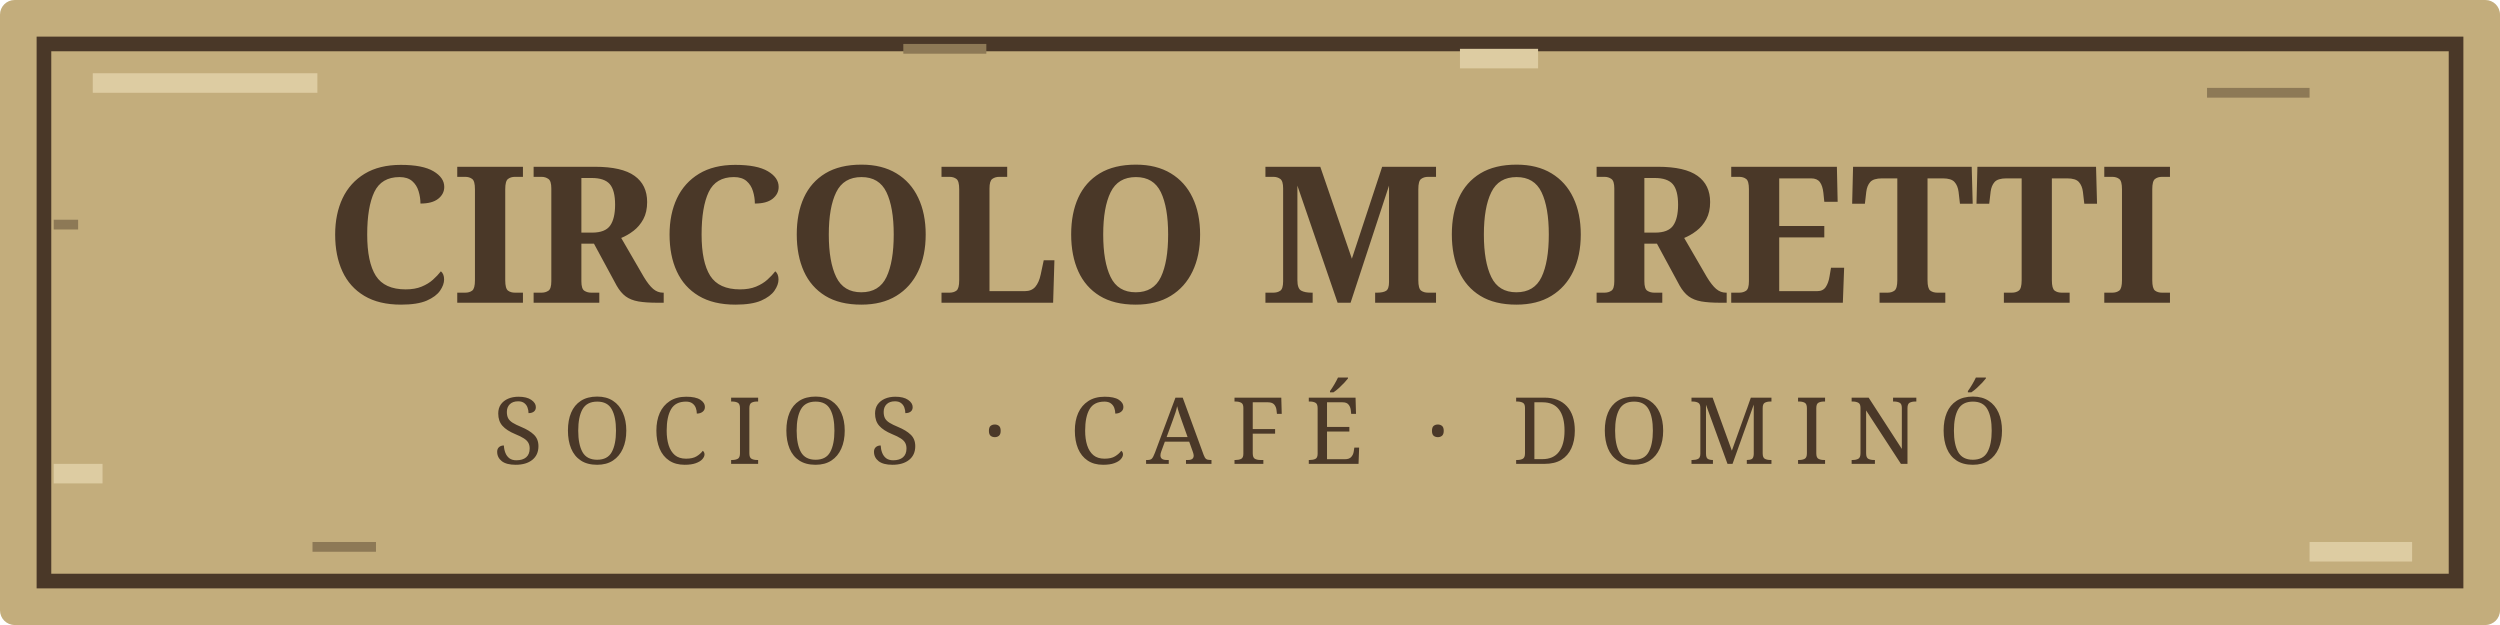
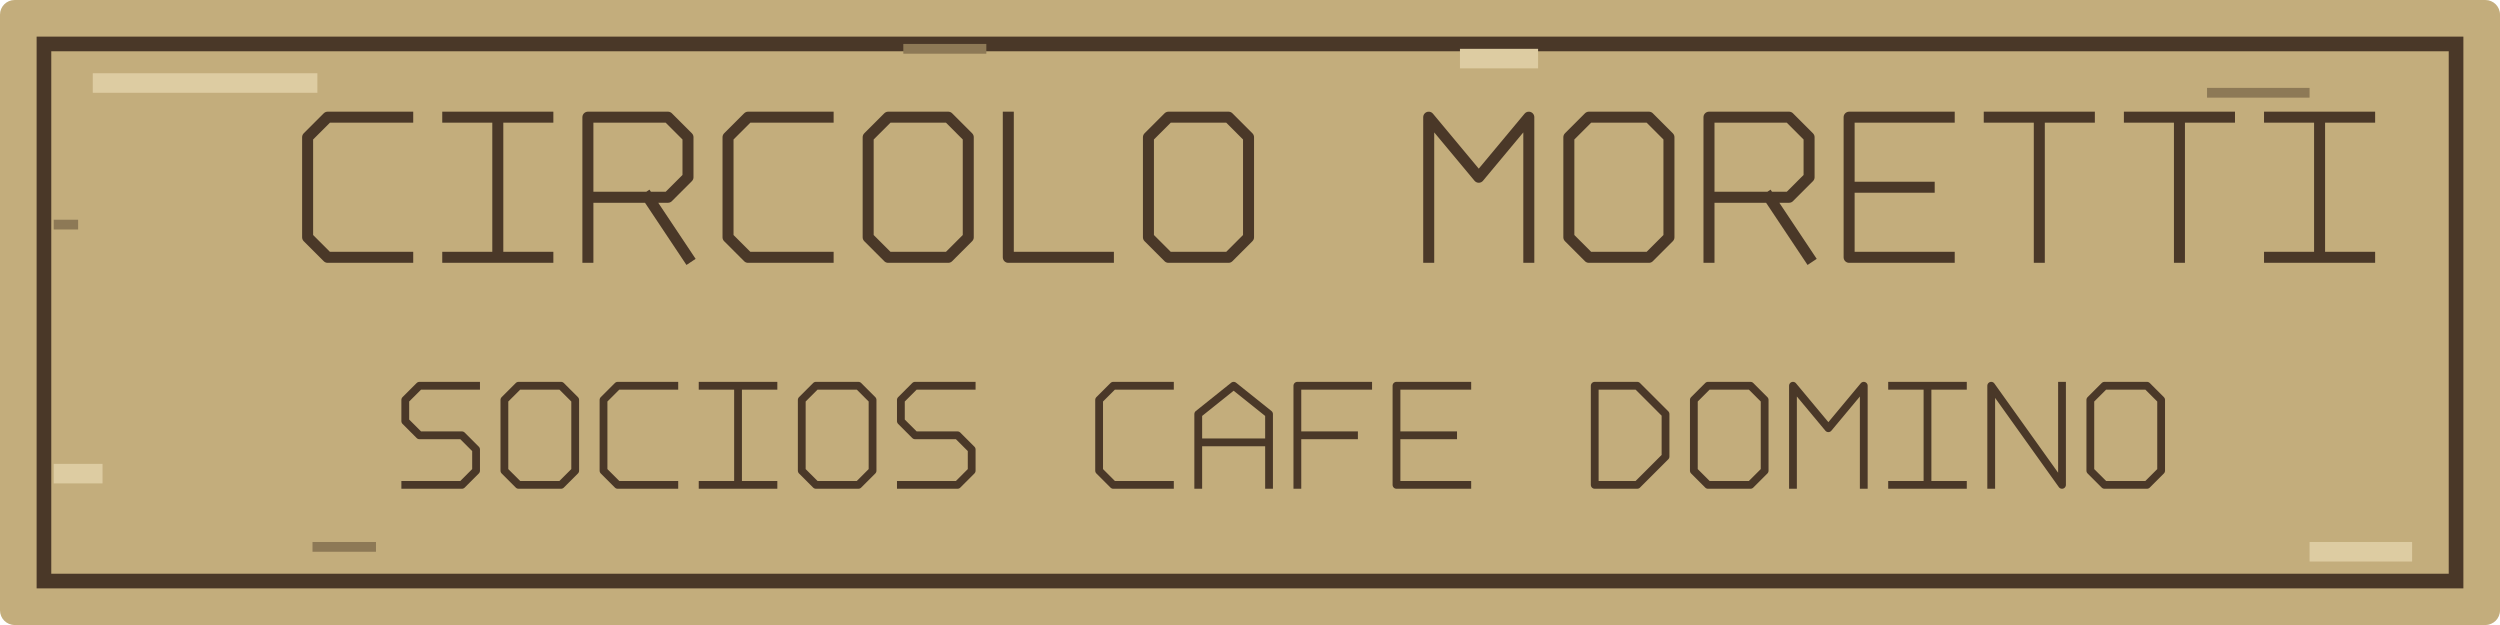
<svg xmlns="http://www.w3.org/2000/svg" width="512" height="128" viewBox="0 0 512 128">
  <rect width="512" height="128" rx="3" fill="#c3ad7c" />
  <rect x="9" y="9" width="494" height="110" fill="none" stroke="#4a3828" stroke-width="3" />
-   <text x="256" y="62" text-anchor="middle" font-family="serif" font-weight="bold" font-size="39" fill="#4a3828">CIRCOLO MORETTI</text>
-   <text x="256" y="95" text-anchor="middle" font-family="serif" font-size="19" letter-spacing="4" fill="#4a3828">SOCIOS · CAFÉ · DOMINÓ</text>
+   <g transform="translate(63 24) scale(4.1)" fill="none" stroke="#4a3828" stroke-width=".55" stroke-linejoin="round" stroke-linecap="square">
+     <path transform="translate(0 0)" d="M5 0H1L0 1V6L1 7H5" />
+     <path transform="translate(7 0)" d="M0 0H5M2.5 0V7M0 7H5" />
+     <path transform="translate(14 0)" d="M0 7V0H4L5 1V3L4 4H0M3 4L5 7" />
+     <path transform="translate(21 0)" d="M5 0H1L0 1V6L1 7H5" />
+     <path transform="translate(28 0)" d="M1 0H4L5 1V6L4 7H1L0 6V1Z" />
+     <path transform="translate(35 0)" d="M0 0V7H5" />
+     <path transform="translate(42 0)" d="M1 0H4L5 1V6L4 7H1L0 6V1Z" />
+     <path transform="translate(56 0)" d="M0 7V0L2.5 3L5 0V7" />
+     <path transform="translate(63 0)" d="M1 0H4L5 1V6L4 7H1L0 6V1Z" />
+     <path transform="translate(70 0)" d="M0 7V0H4L5 1V3L4 4H0M3 4L5 7" />
+     <path transform="translate(77 0)" d="M5 0H0V7H5M0 3.5H4" />
+     <path transform="translate(84 0)" d="M0 0H5M2.5 0V7" />
+     <path transform="translate(91 0)" d="M0 0H5M2.5 0V7" />
+     <path transform="translate(98 0)" d="M0 0H5M2.5 0V7M0 7H5" />
+   </g>
+   <g transform="translate(83 79) scale(2.9)" fill="none" stroke="#4a3828" stroke-width=".55" stroke-linejoin="round" stroke-linecap="square">
+     <path transform="translate(0 0)" d="M5 0H1L0 1V2.5L1 3.5H4L5 4.5V6L4 7H0" />
+     <path transform="translate(7 0)" d="M1 0H4L5 1V6L4 7H1L0 6V1Z" />
+     <path transform="translate(14 0)" d="M5 0H1L0 1V6L1 7H5" />
+     <path transform="translate(21 0)" d="M0 0H5M2.5 0V7M0 7H5" />
+     <path transform="translate(28 0)" d="M1 0H4L5 1V6L4 7H1L0 6V1Z" />
+     <path transform="translate(35 0)" d="M5 0H1L0 1V2.5L1 3.5H4L5 4.5V6L4 7H0" />
+     <path transform="translate(49 0)" d="M5 0H1L0 1V6L1 7H5" />
+     <path transform="translate(56 0)" d="M0 7V2L2.5 0L5 2V7M0 4H5" />
+     <path transform="translate(63 0)" d="M0 7V0H5M0 3.5H4" />
+     <path transform="translate(70 0)" d="M5 0H0V7H5M0 3.5H4" />
+     <path transform="translate(84 0)" d="M0 0H3L5 2V5L3 7H0Z" />
+     <path transform="translate(91 0)" d="M1 0H4L5 1V6L4 7H1L0 6V1Z" />
+     <path transform="translate(98 0)" d="M0 7V0L2.5 3L5 0V7" />
+     <path transform="translate(105 0)" d="M0 0H5M2.5 0V7M0 7H5" />
+     <path transform="translate(112 0)" d="M0 7V0L5 7V0" />
+     <path transform="translate(119 0)" d="M1 0H4L5 1V6L4 7H1L0 6V1Z" />
+   </g>
  <path d="M19 17h46M473 113h21M11 97h10M299 12h16" stroke="#ddcca2" stroke-width="4" />
  <path d="M64 112h13M452 19h21M11 46h5M185 10h17" stroke="#8d7956" stroke-width="2" />
</svg>
